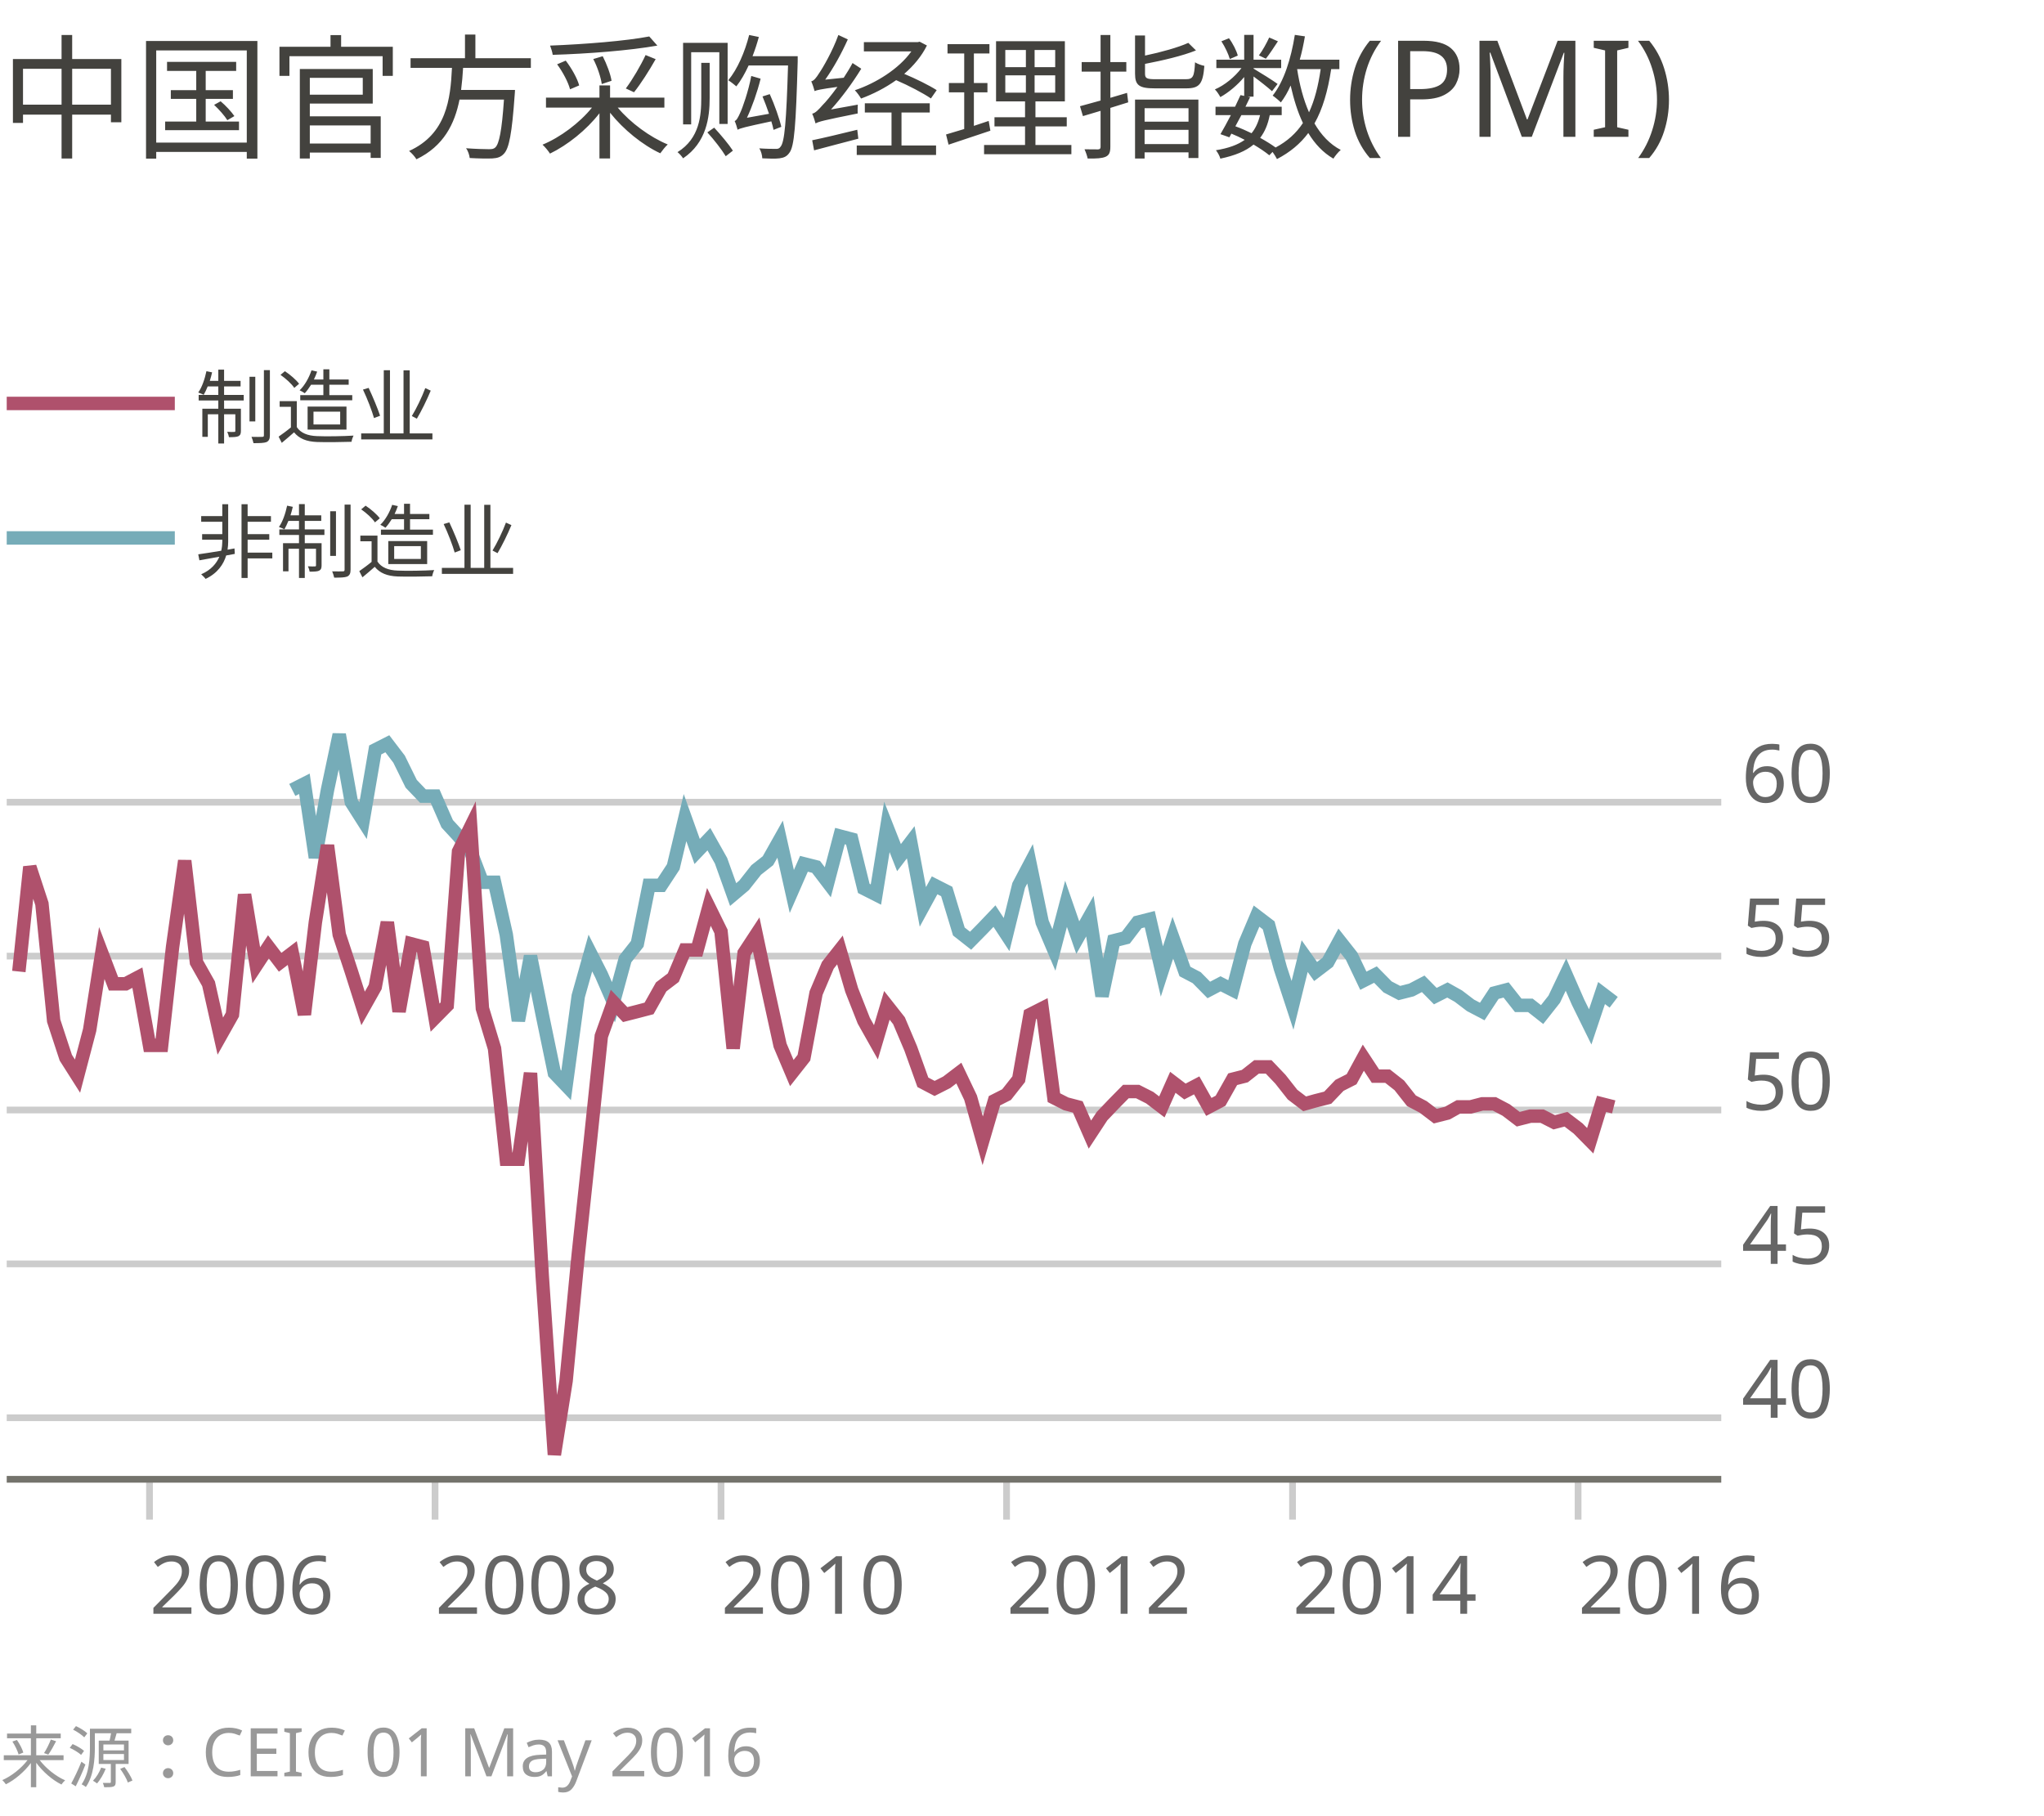
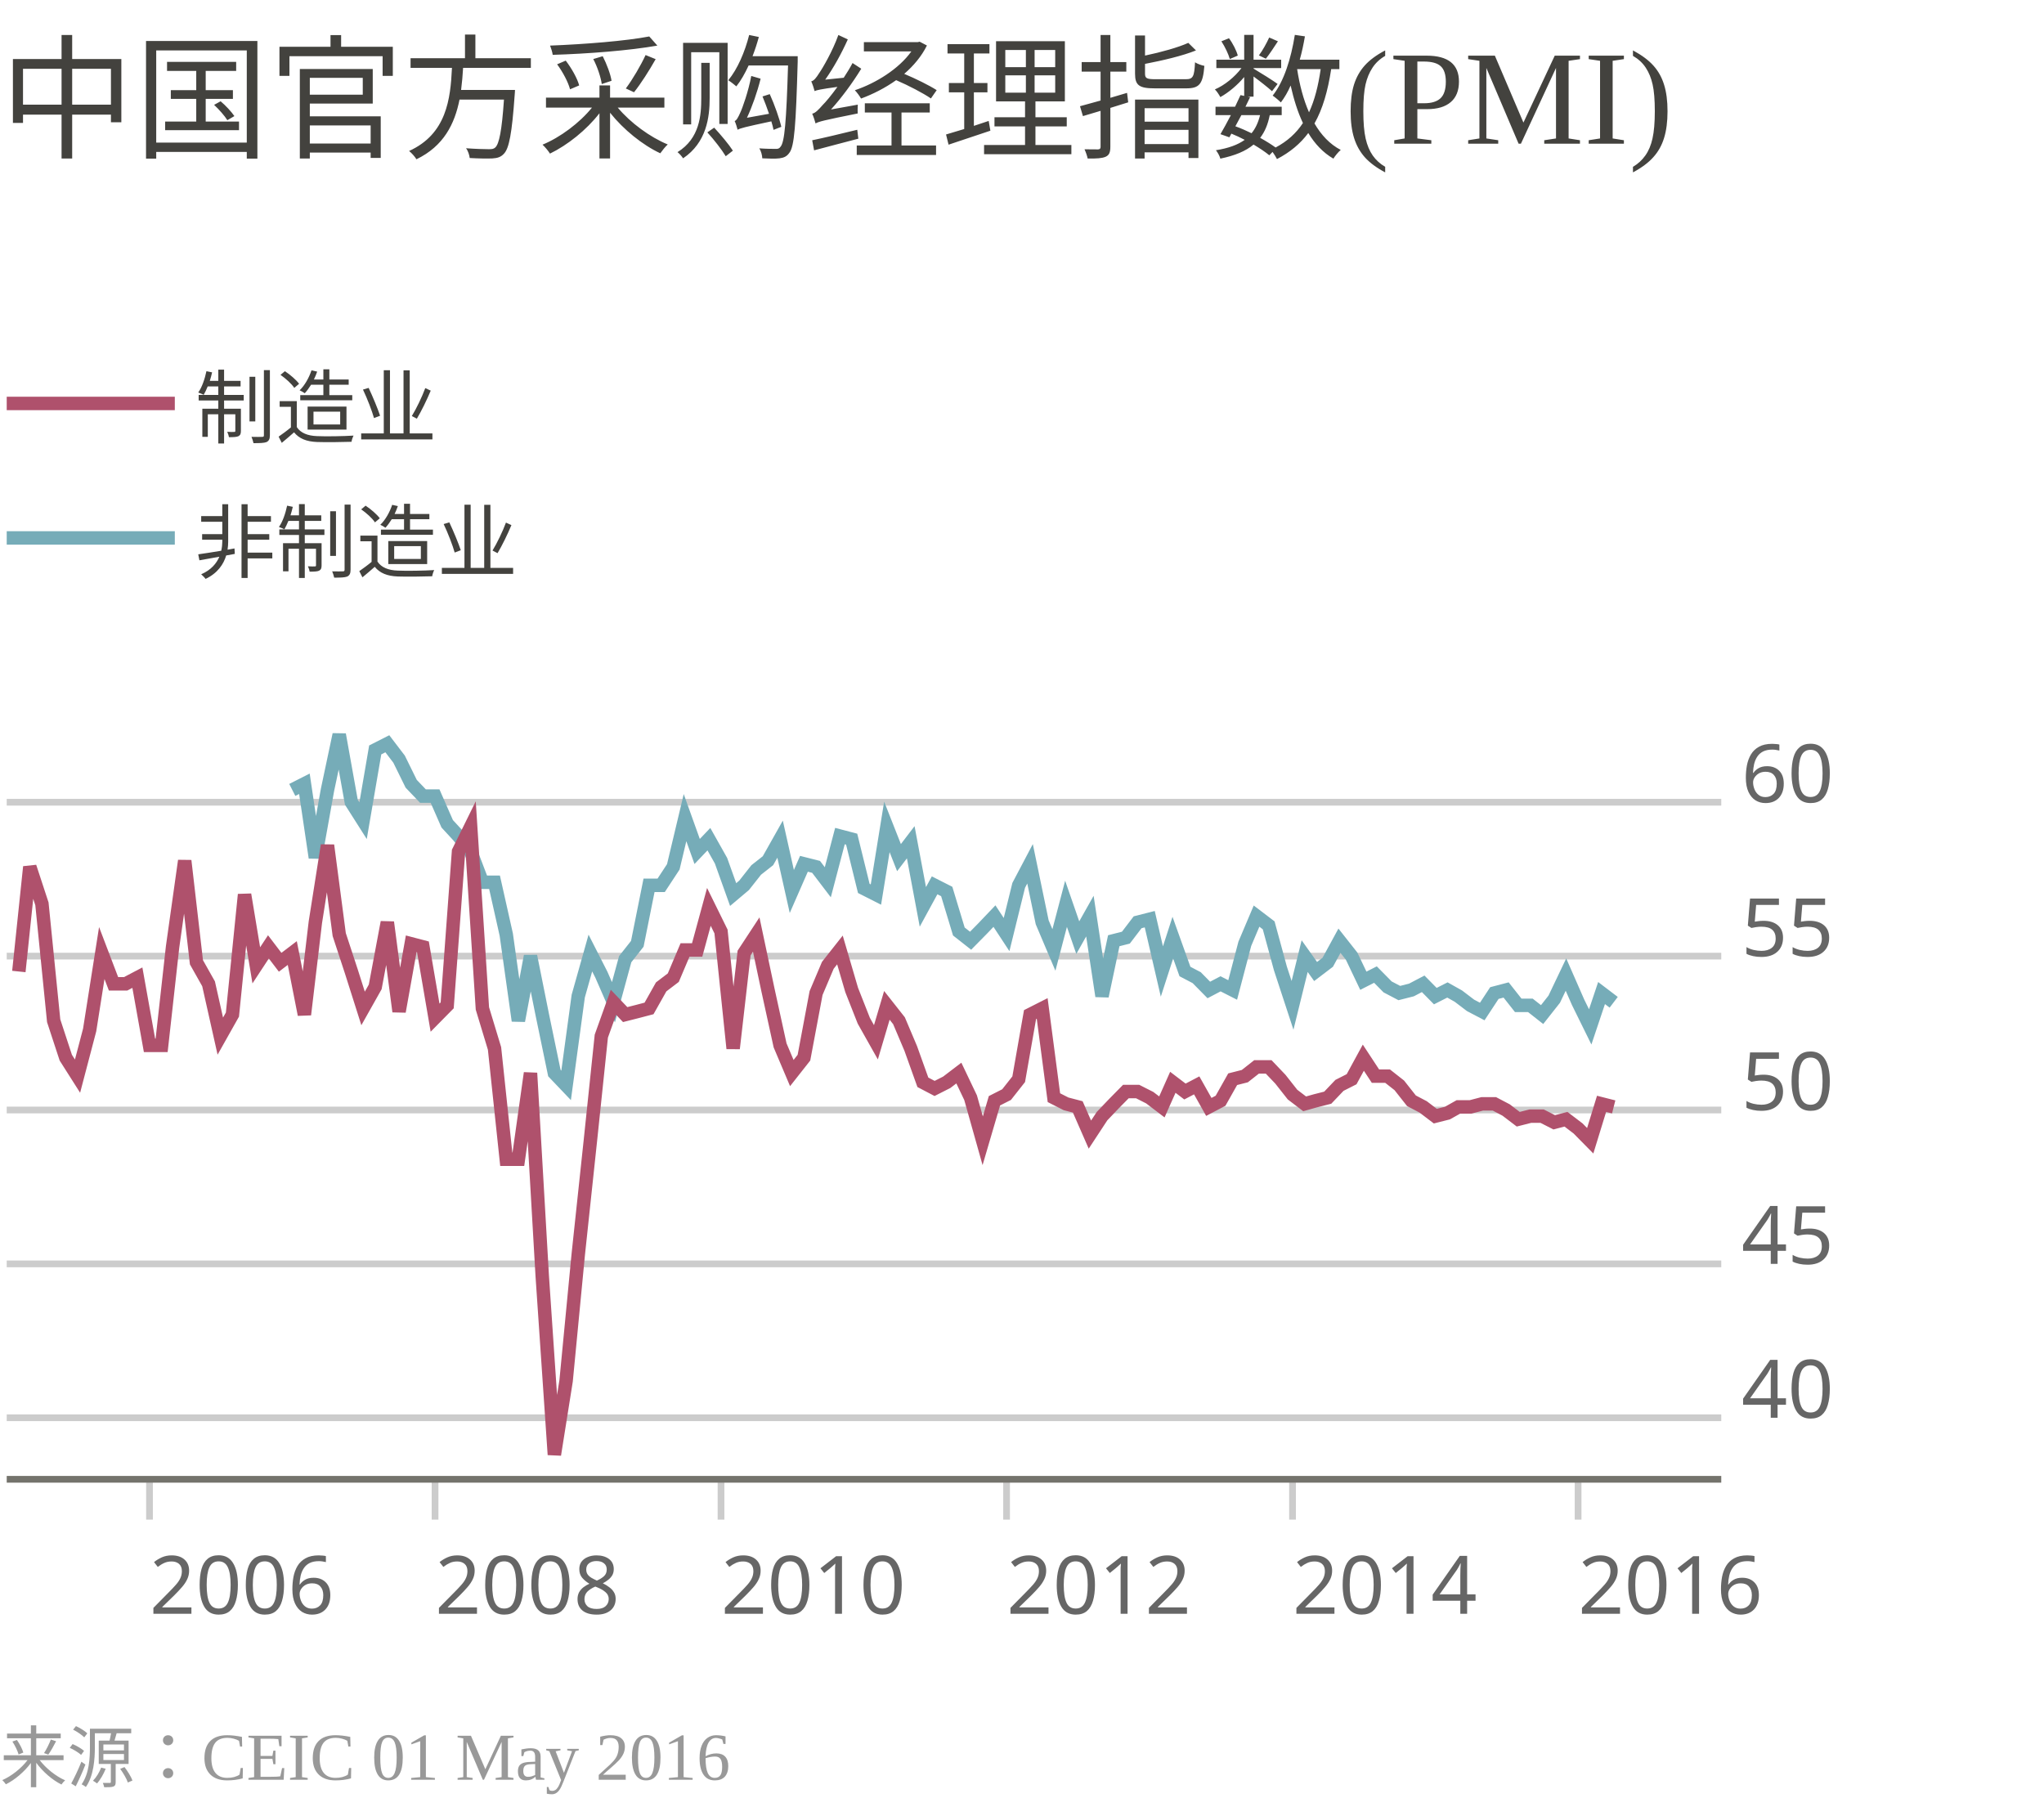
<svg xmlns="http://www.w3.org/2000/svg" viewBox="0 0 304 270">
-   <text class="chart-title" font-family="MetricWeb,sans-serif" fill="#43423e" font-size="20" y="22">中国官方采购经理指数(PMI)</text>
-   <text class="chart-subtitle" font-family="MetricWeb,sans-serif" fill="#43423e" font-size="15" y="42" />
-   <text class="chart-source" font-family="MetricWeb,sans-serif" font-size="10" fill-opacity="0.4" y="265">来源：CEIC 01 May 2016</text>
+   <text class="chart-title" fill="#43423e" font-size="20" y="22">中国官方采购经理指数(PMI)</text>
+   <text class="chart-subtitle" fill="#43423e" font-size="15" y="42" />
+   <text class="chart-source" font-size="10" fill-opacity="0.4" y="265">来源：CEIC 01 May 2016</text>
  <g transform="translate(1,100)">
    <g transform="translate(0,120)" class="x axis">
      <g class="tick" style="" transform="translate(21.23546,0)">
        <line y2="6" x2="0" fill="none" stroke="#000" stroke-opacity="0.2" />
        <text dy="0" style="" y="20" x="0" font-family="MetricWeb,sans-serif" fill-opacity="0.6" font-size="12" text-anchor="start">2006</text>
      </g>
      <g class="tick" style="" transform="translate(63.70637,0)">
        <line y2="6" x2="0" fill="none" stroke="#000" stroke-opacity="0.2" />
        <text dy="0" style="" y="20" x="0" font-family="MetricWeb,sans-serif" fill-opacity="0.6" font-size="12" text-anchor="start">2008</text>
      </g>
      <g class="tick" style="" transform="translate(106.2355,0)">
        <line y2="6" x2="0" fill="none" stroke="#000" stroke-opacity="0.2" />
        <text dy="0" style="" y="20" x="0" font-family="MetricWeb,sans-serif" fill-opacity="0.6" font-size="12" text-anchor="start">2010</text>
      </g>
      <g class="tick" style="" transform="translate(148.7064,0)">
        <line y2="6" x2="0" fill="none" stroke="#000" stroke-opacity="0.2" />
        <text dy="0" style="" y="20" x="0" font-family="MetricWeb,sans-serif" fill-opacity="0.6" font-size="12" text-anchor="start">2012</text>
      </g>
      <g class="tick" style="" transform="translate(191.2355,0)">
        <line y2="6" x2="0" fill="none" stroke="#000" stroke-opacity="0.2" />
        <text dy="0" style="" y="20" x="0" font-family="MetricWeb,sans-serif" fill-opacity="0.6" font-size="12" text-anchor="start">2014</text>
      </g>
      <g class="tick" style="" transform="translate(233.7064,0)">
        <line y2="6" x2="0" fill="none" stroke="#000" stroke-opacity="0.2" />
        <text dy="0" style="" y="20" x="0" font-family="MetricWeb,sans-serif" fill-opacity="0.6" font-size="12" text-anchor="start">2016</text>
      </g>
      <path class="domain" d="M0,0V0H255V0" fill="none" stroke="#74736c" />
    </g>
    <g transform="translate(255,0)" class="y axis">
      <g class="tick" style="" transform="translate(0,110.8462)">
        <line x2="-255" y2="0" fill="none" stroke="#000" stroke-opacity="0.2" />
        <text dy="0" style="text-anchor: start;" x="3" y="0" font-family="MetricWeb,sans-serif" fill-opacity="0.6" font-size="12">40</text>
      </g>
      <g class="tick" style="" transform="translate(0,87.96154)">
        <line x2="-255" y2="0" fill="none" stroke="#000" stroke-opacity="0.2" />
        <text dy="0" style="text-anchor: start;" x="3" y="0" font-family="MetricWeb,sans-serif" fill-opacity="0.6" font-size="12">45</text>
      </g>
      <g class="tick" style="" transform="translate(0,65.07692)">
        <line x2="-255" y2="0" fill="none" stroke="#000" stroke-opacity="0.2" />
        <text dy="0" style="text-anchor: start;" x="3" y="0" font-family="MetricWeb,sans-serif" fill-opacity="0.6" font-size="12">50</text>
      </g>
      <g class="tick" style="" transform="translate(0,42.19231)">
        <line x2="-255" y2="0" fill="none" stroke="#000" stroke-opacity="0.2" />
        <text dy="0" style="text-anchor: start;" x="3" y="0" font-family="MetricWeb,sans-serif" fill-opacity="0.6" font-size="12">55</text>
      </g>
      <g class="tick" style="" transform="translate(0,19.30769)">
        <line x2="-255" y2="0" fill="none" stroke="#000" stroke-opacity="0.2" />
        <text dy="0" style="text-anchor: start;" x="3" y="0" font-family="MetricWeb,sans-serif" fill-opacity="0.6" font-size="12">60</text>
      </g>
      <path class="domain" d="M-255,1H0V120H-255" fill="none" stroke="#000" stroke-opacity="0" />
    </g>
    <g class="chart-key" transform="translate(0,-35)">
      <g class="key-element" transform="translate(0,0)">
-         <text x="28" font-family="MetricWeb,sans-serif" font-size="12" fill="#43423e">制造业</text>
+         <text x="28" font-size="12" fill="#43423e">制造业</text>
        <line x1="0" x2="25" y1="-5" y2="-5" stroke-width="2" fill="none" stroke="#af516c" />
      </g>
      <g class="key-element" transform="translate(0,20)">
-         <text x="28" font-family="MetricWeb,sans-serif" font-size="12" fill="#43423e">非制造业</text>
+         <text x="28" font-size="12" fill="#43423e">非制造业</text>
        <line x1="0" x2="25" y1="-5" y2="-5" stroke-width="2" fill="none" stroke="#76acb8" />
      </g>
    </g>
    <g>
      <path d="M42.471,17.477L44.274,16.562L45.903,27.546L47.707,17.477L49.452,9.238L51.256,19.308L53.001,22.054L54.805,11.527L56.608,10.612L58.354,12.9L60.157,16.562L61.903,18.392L63.706,18.392L65.51,22.512L67.197,24.342L69.001,26.631L70.746,31.208L72.55,31.208L74.295,38.988L76.099,51.804L77.902,42.192L79.648,50.888L81.451,59.585L83.196,61.415L85,48.142L86.804,41.735L88.433,44.938L90.236,49.058L91.982,42.65L93.785,40.362L95.53,31.665L97.334,31.665L99.138,28.919L100.883,21.596L102.687,26.631L104.432,24.8L106.235,28.004L108.039,33.038L109.668,31.665L111.472,29.377L113.217,28.004L115.021,24.8L116.766,32.581L118.569,28.462L120.373,28.919L122.118,31.208L123.922,24.342L125.667,24.8L127.471,32.123L129.274,33.038L130.903,22.969L132.707,27.546L134.452,25.258L136.256,34.869L138.001,31.665L139.805,32.581L141.608,38.531L143.354,39.904L145.157,38.073L146.903,36.242L148.706,38.988L150.51,31.665L152.197,28.462L154.001,37.158L155.746,41.277L157.55,34.412L159.295,39.446L161.099,36.242L162.902,48.142L164.648,39.904L166.451,39.446L168.196,37.158L170,36.7L171.804,44.481L173.433,39.446L175.236,44.481L176.982,45.396L178.785,47.227L180.53,46.312L182.334,47.227L184.138,40.362L185.883,36.242L187.687,37.615L189.432,44.023L191.235,49.515L193.039,42.192L194.668,44.481L196.472,43.108L198.217,39.904L200.021,42.192L201.766,45.854L203.569,44.938L205.373,46.769L207.118,47.685L208.922,47.227L210.667,46.312L212.471,48.142L214.274,47.227L215.903,48.142L217.707,49.515L219.452,50.431L221.256,47.685L223.001,47.227L224.805,49.515L226.608,49.515L228.354,50.888L230.157,48.6L231.903,44.938L233.706,49.058L235.51,52.719L237.197,47.685L239.001,49.058" stroke-width="2" fill="none" stroke="#76acb8" />
      <path d="M1.804,44.481L3.433,28.919L5.236,34.412L6.982,51.804L8.785,57.296L10.53,60.042L12.334,53.177L14.138,41.735L15.883,46.312L17.687,46.312L19.432,45.396L21.235,55.465L23.039,55.465L24.668,40.819L26.472,28.004L28.217,43.108L30.021,46.312L31.766,54.092L33.569,50.888L35.373,33.038L37.118,43.565L38.922,40.819L40.667,43.108L42.471,41.735L44.274,50.888L45.903,37.158L47.707,25.715L49.452,38.988L51.256,44.481L53.001,49.973L54.805,46.769L56.608,37.158L58.354,50.431L60.157,40.362L61.903,40.819L63.706,51.346L65.51,49.515L67.197,26.631L69.001,22.969L70.746,49.973L72.55,55.923L74.295,72.4L76.099,72.4L77.902,59.585L79.648,89.792L81.451,116.338L83.196,105.354L85,86.588L86.804,69.654L88.433,54.092L90.236,49.058L91.982,50.888L93.785,50.431L95.53,49.973L97.334,46.769L99.138,45.396L100.883,41.277L102.687,41.277L104.432,34.869L106.235,38.531L108.039,55.923L109.668,41.735L111.472,38.988L113.217,47.227L115.021,55.465L116.766,59.585L118.569,57.296L120.373,47.685L122.118,43.565L123.922,41.277L125.667,47.227L127.471,51.804L129.274,55.008L130.903,49.515L132.707,51.804L134.452,55.923L136.256,60.958L138.001,61.873L139.805,60.958L141.608,59.585L143.354,63.246L145.157,69.654L146.903,63.704L148.706,62.788L150.51,60.5L152.197,50.888L154.001,49.973L155.746,63.246L157.55,64.162L159.295,64.619L161.099,68.738L162.902,65.992L164.648,64.162L166.451,62.331L168.196,62.331L170,63.246L171.804,64.619L173.433,60.958L175.236,62.331L176.982,61.415L178.785,64.619L180.53,63.704L182.334,60.5L184.138,60.042L185.883,58.669L187.687,58.669L189.432,60.5L191.235,62.788L193.039,64.162L194.668,63.704L196.472,63.246L198.217,61.415L200.021,60.5L201.766,57.296L203.569,60.042L205.373,60.042L207.118,61.415L208.922,63.704L210.667,64.619L212.471,65.992L214.274,65.535L215.903,64.619L217.707,64.619L219.452,64.162L221.256,64.162L223.001,65.077L224.805,66.45L226.608,65.992L228.354,65.992L230.157,66.908L231.903,66.45L233.706,67.823L235.51,69.654L237.197,64.162L239.001,64.619" stroke-width="2" fill="none" stroke="#af516c" />
    </g>
  </g>
</svg>
